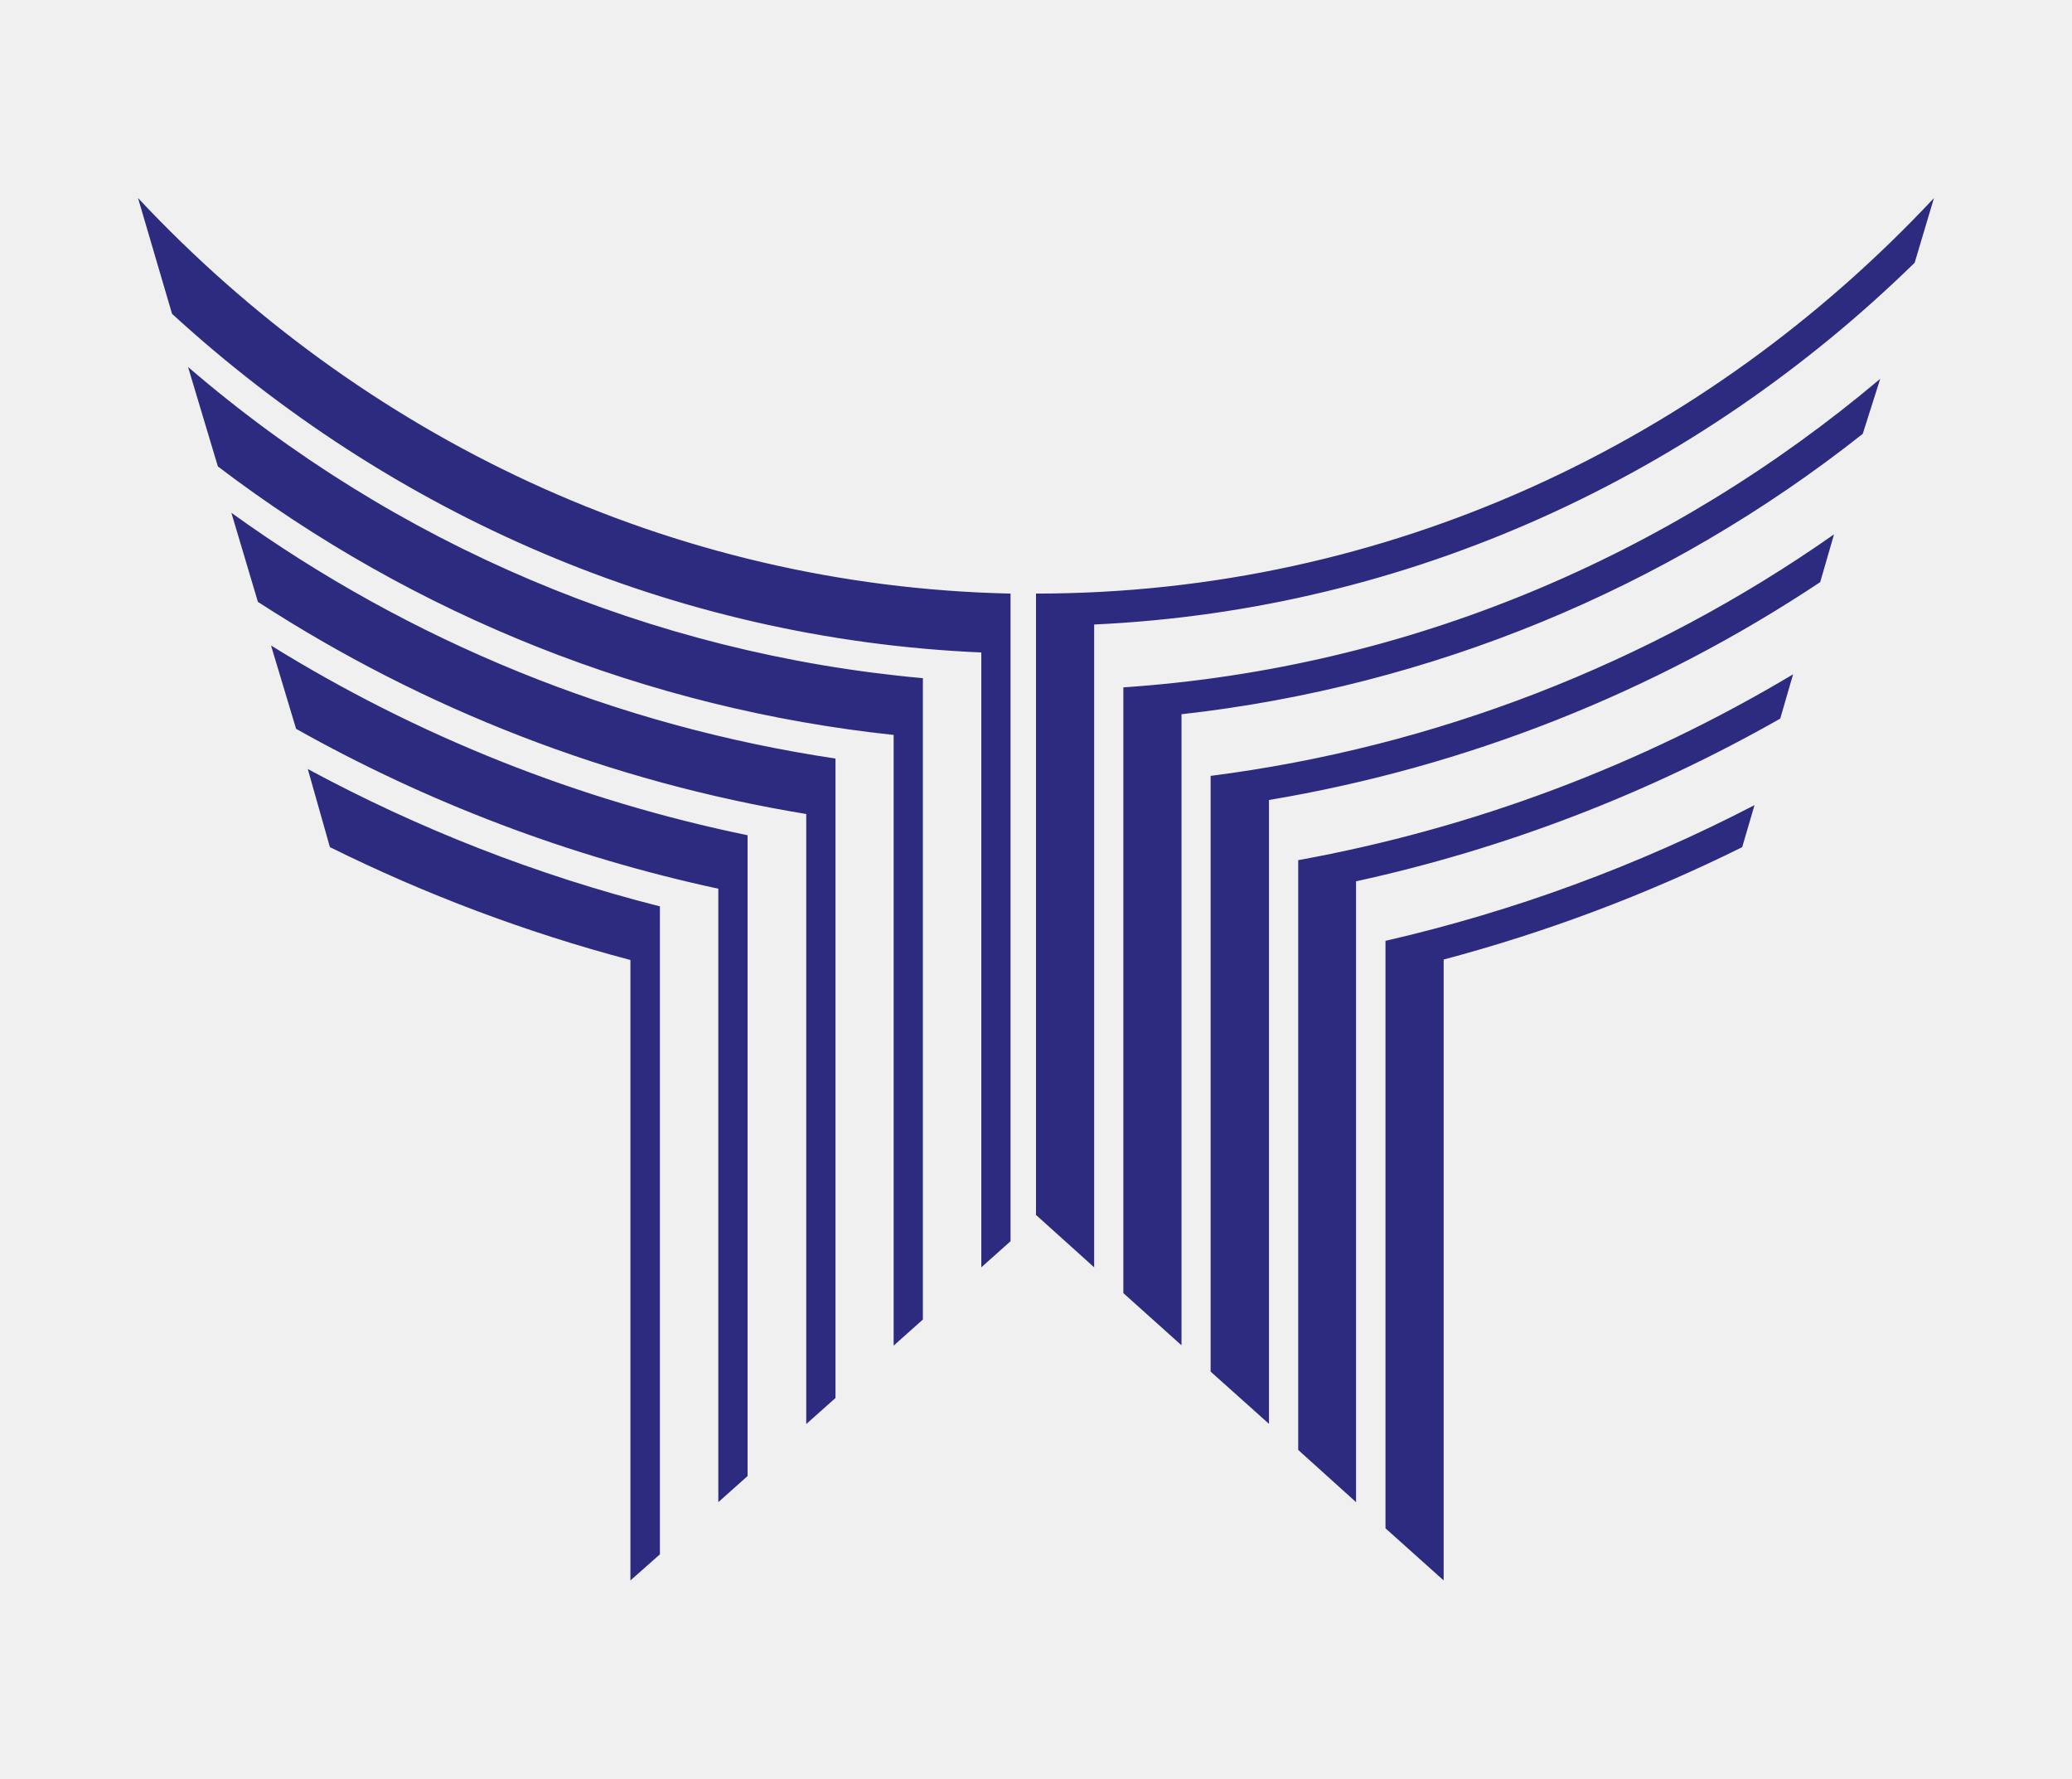
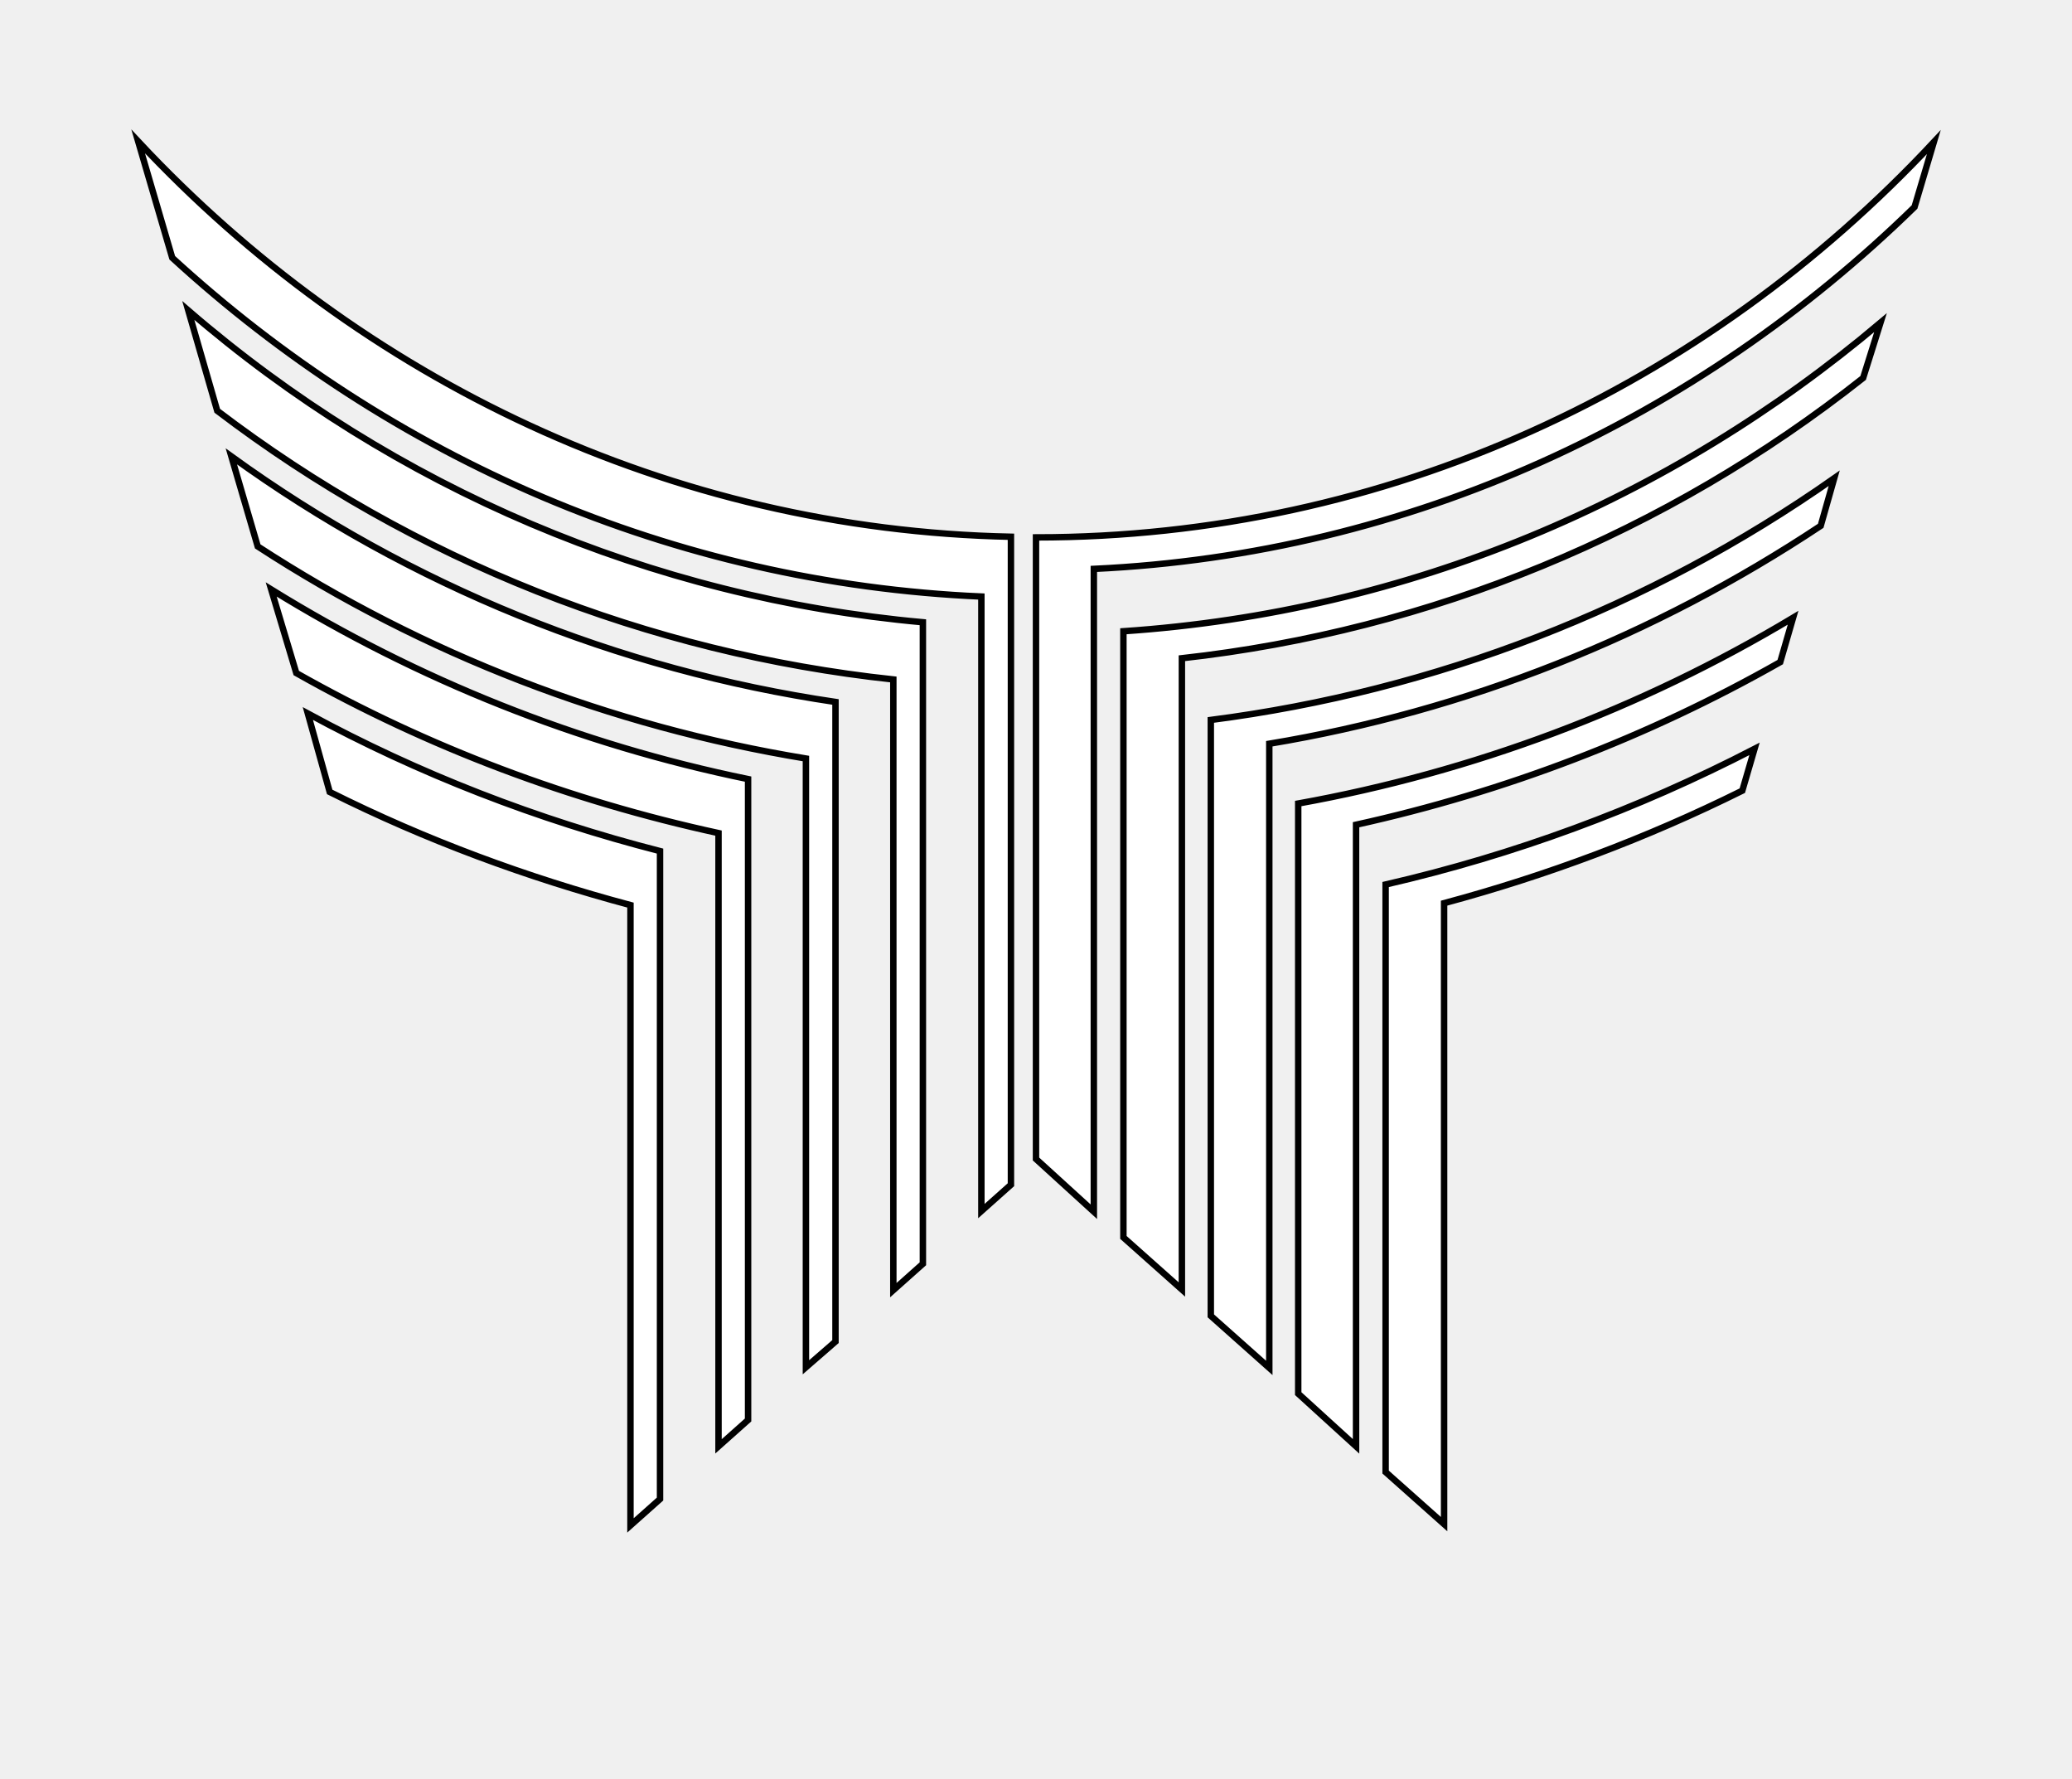
- <svg xmlns="http://www.w3.org/2000/svg" viewBox="0 0 322.4 276.67">
-   <g id="Atlas_Logo_100_" data-name="Atlas Logo 100%">
-     <path d="M161.2,189V92.34c54.72,0,104.19-23.55,139.72-61.53l-3,10.06c-33.76,33-78.42,54-127.67,56.28v100L161.2,189Zm13.59,12.18V106.93c44.44-3,85.08-20.44,117.77-48l-2.72,8.56a208.1,208.1,0,0,1-106,43.62v98.17l-9.05-8.12Zm13.58,12.18V120.7a217,217,0,0,0,97-37.57l-2.15,7.43a220.92,220.92,0,0,1-85.77,33.89V221.5l-9.06-8.11ZM202,225.56V133.81a230.22,230.22,0,0,0,77-28.91l-2,6.89a235.09,235.09,0,0,1-66,25.31v96.58L202,225.56Zm13.58,12.18V146.36A242.74,242.74,0,0,0,273,125.25l-1.92,6.54a248,248,0,0,1-46.45,17.48v96.59l-9.06-8.12ZM47.89,119.63A239.13,239.13,0,0,0,102.68,141V241.8l-4.59,4.06V149.34a247.68,247.68,0,0,1-46.76-17.56l-3.44-12.15Zm-5.73-19.22a228,228,0,0,0,74.16,29.52v99.69l-4.55,4.06V138.25a235.55,235.55,0,0,1-65.7-24.87l-3.91-13ZM36,79.77A214.9,214.9,0,0,0,130,118v99.48l-4.55,4.05V126.63a223.22,223.22,0,0,1-85.32-33L36,79.77Zm-6.7-22.65A203.1,203.1,0,0,0,143.6,105.5v99.77l-4.55,4.06v-95A210.55,210.55,0,0,1,33.9,72.56L29.27,57.12ZM21.48,30.81c34.64,37,82.69,60.38,135.76,61.53V193.09l-4.55,4.06V101.5c-48.09-2.08-92-21.61-125.92-52.68l-5.29-18Z" fill="#2d2b7f" fill-rule="evenodd" />
+ <svg xmlns="http://www.w3.org/2000/svg" version="1.1" id="Layer_1" x="0px" y="0px" viewBox="-144 258.3 322.4 276.7" style="enable-background:new -144 258.3 322.4 276.7;" xml:space="preserve">
+   <style type="text/css">
+ 	.st0{fill:#FFFFFF;stroke:#000000;stroke-miterlimit:10;}
+ </style>
+   <g id="Atlas_Logo_100_">
+     <path class="st0" d="M17.2,438.6v-96.7c54.7,0,104.2-23.5,139.7-61.5l-3,10.1c-33.8,33-78.4,54-127.7,56.3v100L17.2,438.6z    M30.8,450.8v-94.3c44.4-3,85.1-20.4,117.8-48l-2.7,8.6c-30.6,24.2-67.3,39.3-106,43.6v98.2L30.8,450.8L30.8,450.8z M44.4,463   v-92.7c34.9-4.5,68.2-17.4,97-37.6l-2.1,7.4c-25.9,17.2-55.1,28.8-85.8,33.9v97.1L44.4,463L44.4,463z M58,475.1v-91.8   c27.2-4.9,53.3-14.7,77-28.9l-2,6.9c-20.6,11.7-42.9,20.2-66,25.3v96.7L58,475.1z M71.6,487.3v-91.4c20-4.6,39.2-11.7,57.4-21.1   l-1.9,6.5c-14.9,7.4-30.4,13.2-46.4,17.5v96.6L71.6,487.3L71.6,487.3z M-96.1,369.3c17.3,9.4,35.7,16.5,54.8,21.4v100.8l-4.6,4.1   v-96.5c-16.1-4.3-31.8-10.1-46.8-17.6L-96.1,369.3z M-101.8,350c22.8,14.1,47.9,24.1,74.2,29.5v99.7l-4.6,4.1v-95.4   c-23-5-45.2-13.3-65.7-24.9L-101.8,350L-101.8,350z M-108,329.3c27.8,20.1,60.1,33.2,94,38.2V467l-4.6,4v-94.7   c-30.4-5-59.5-16.2-85.3-33L-108,329.3z M-114.7,306.6c32.1,27.7,72.1,44.7,114.3,48.5v99.8L-5,459v-95   c-38.2-4.1-74.6-18.5-105.2-41.8L-114.7,306.6L-114.7,306.6z M-122.5,280.3c34.6,37,82.7,60.4,135.8,61.5v100.8l-4.6,4.1v-95.6   c-48.1-2.1-92-21.6-125.9-52.7L-122.5,280.3L-122.5,280.3z" />
  </g>
</svg>
